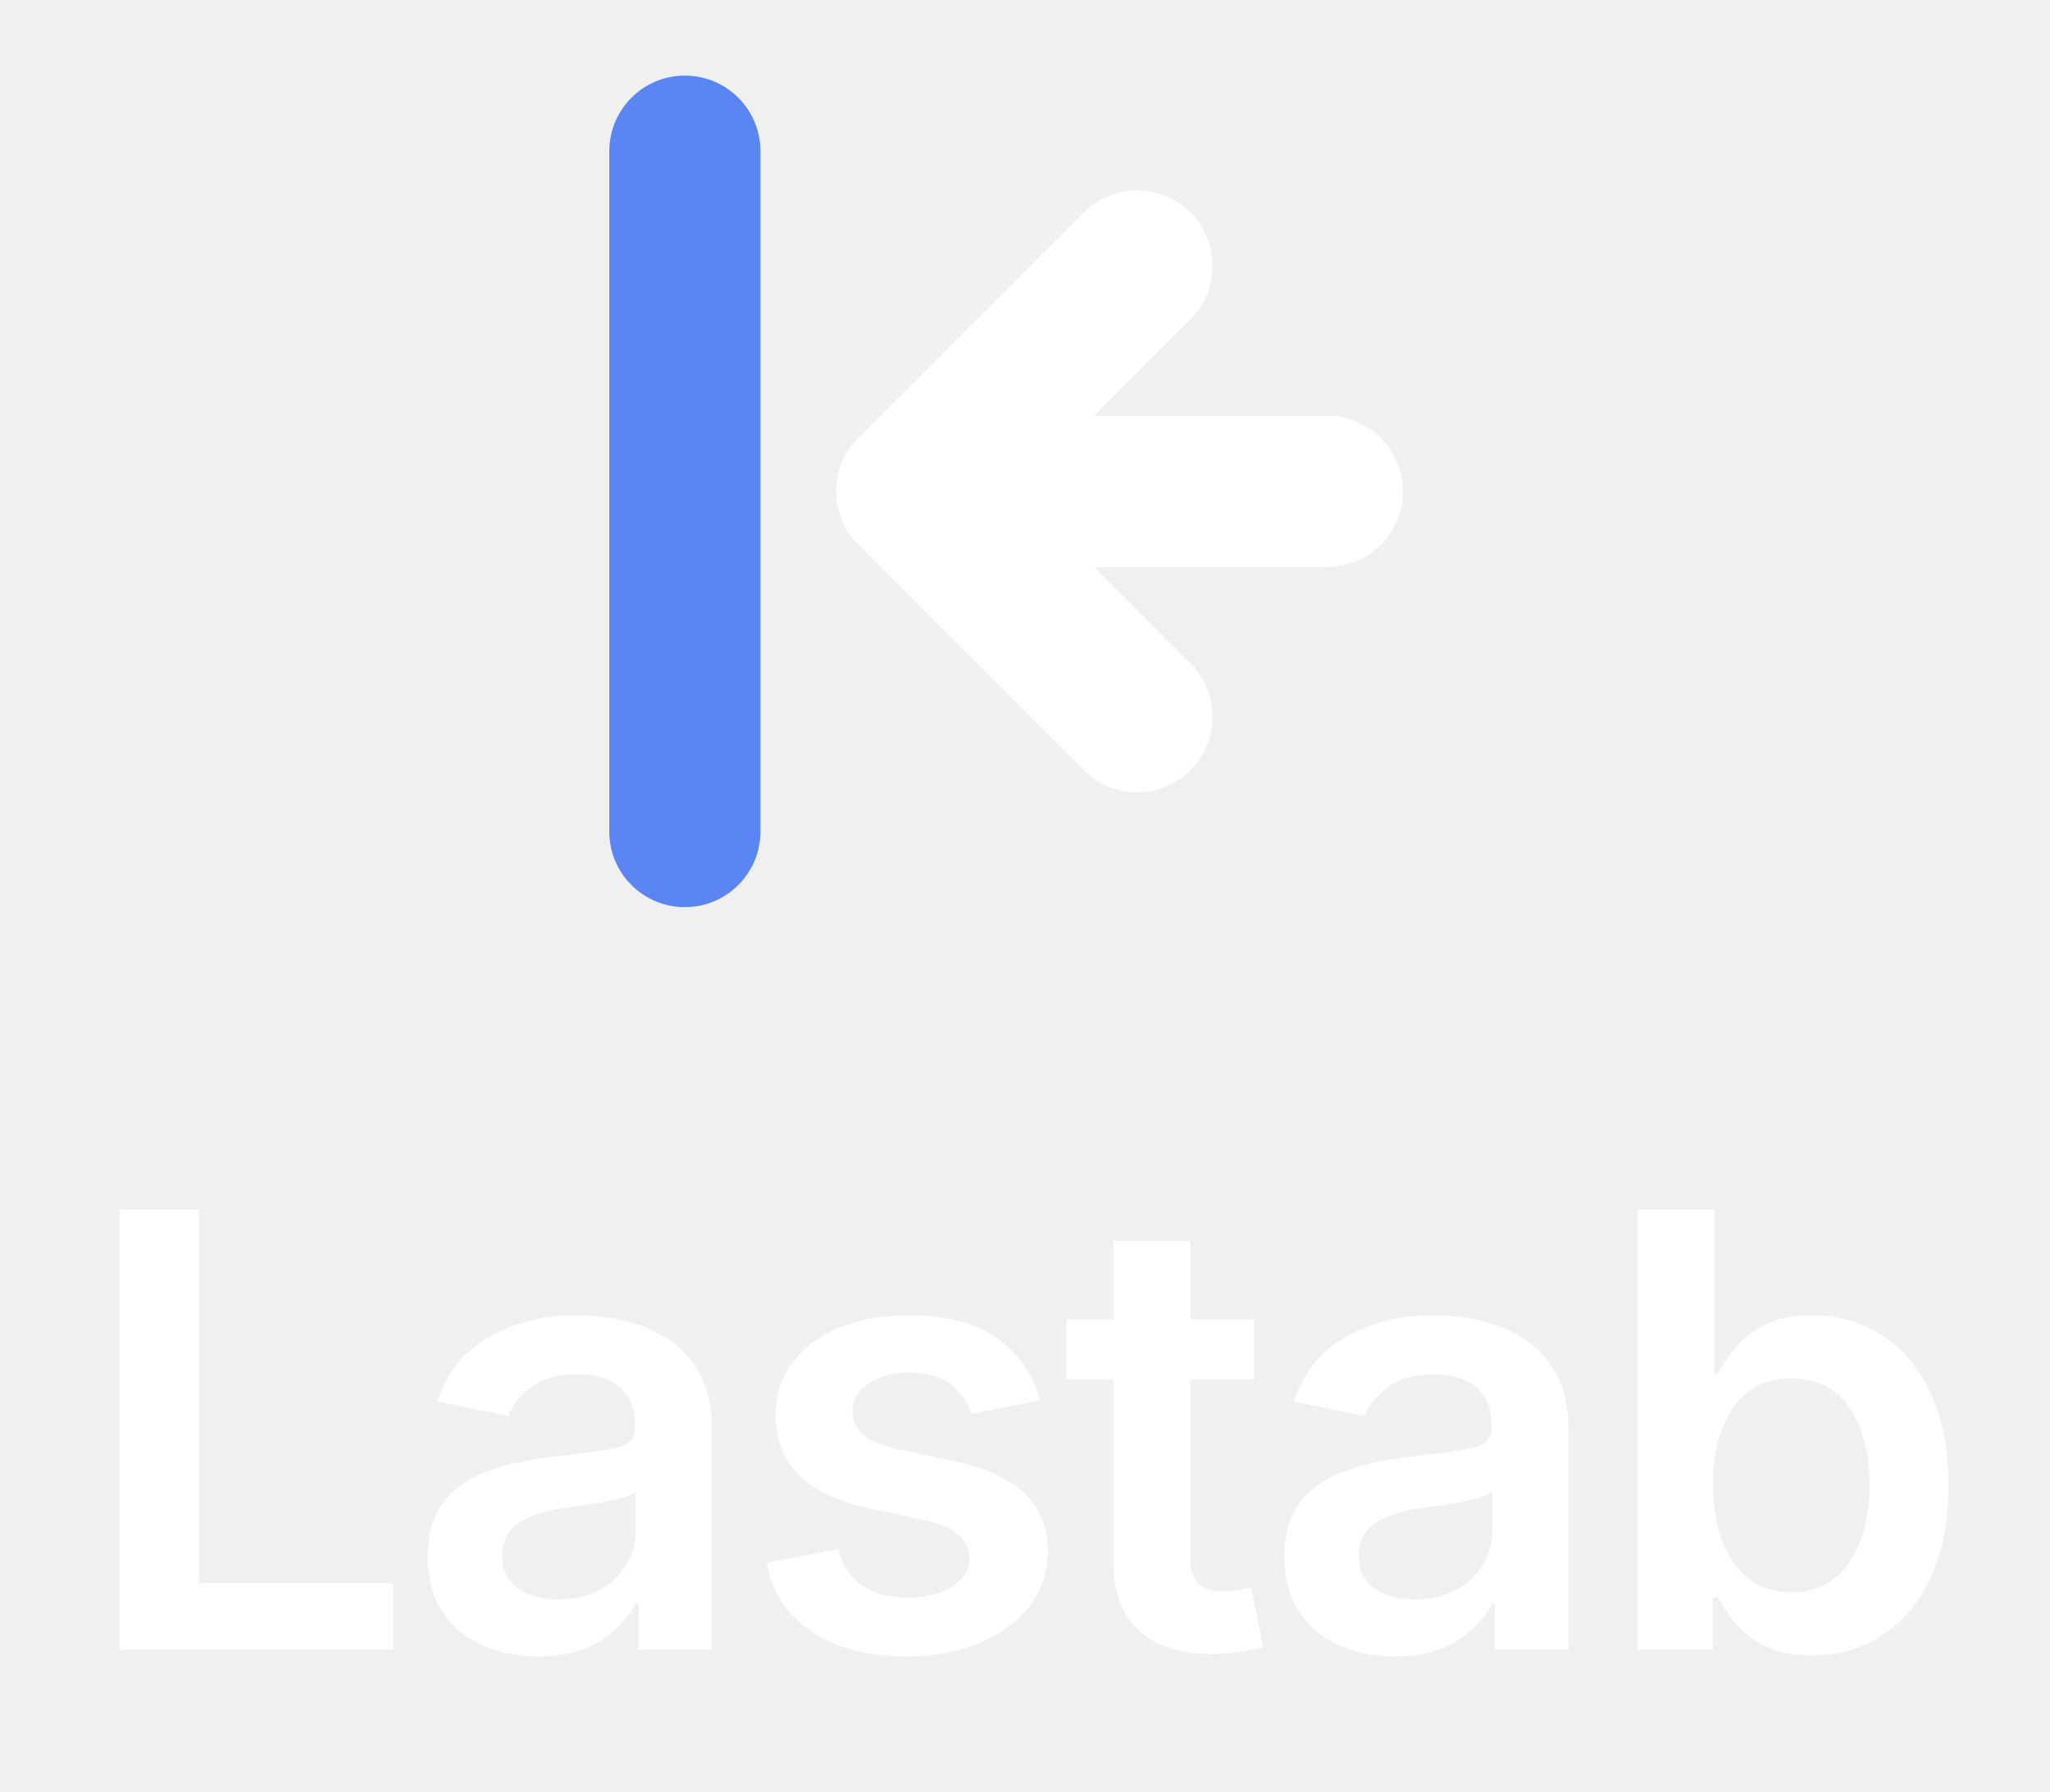
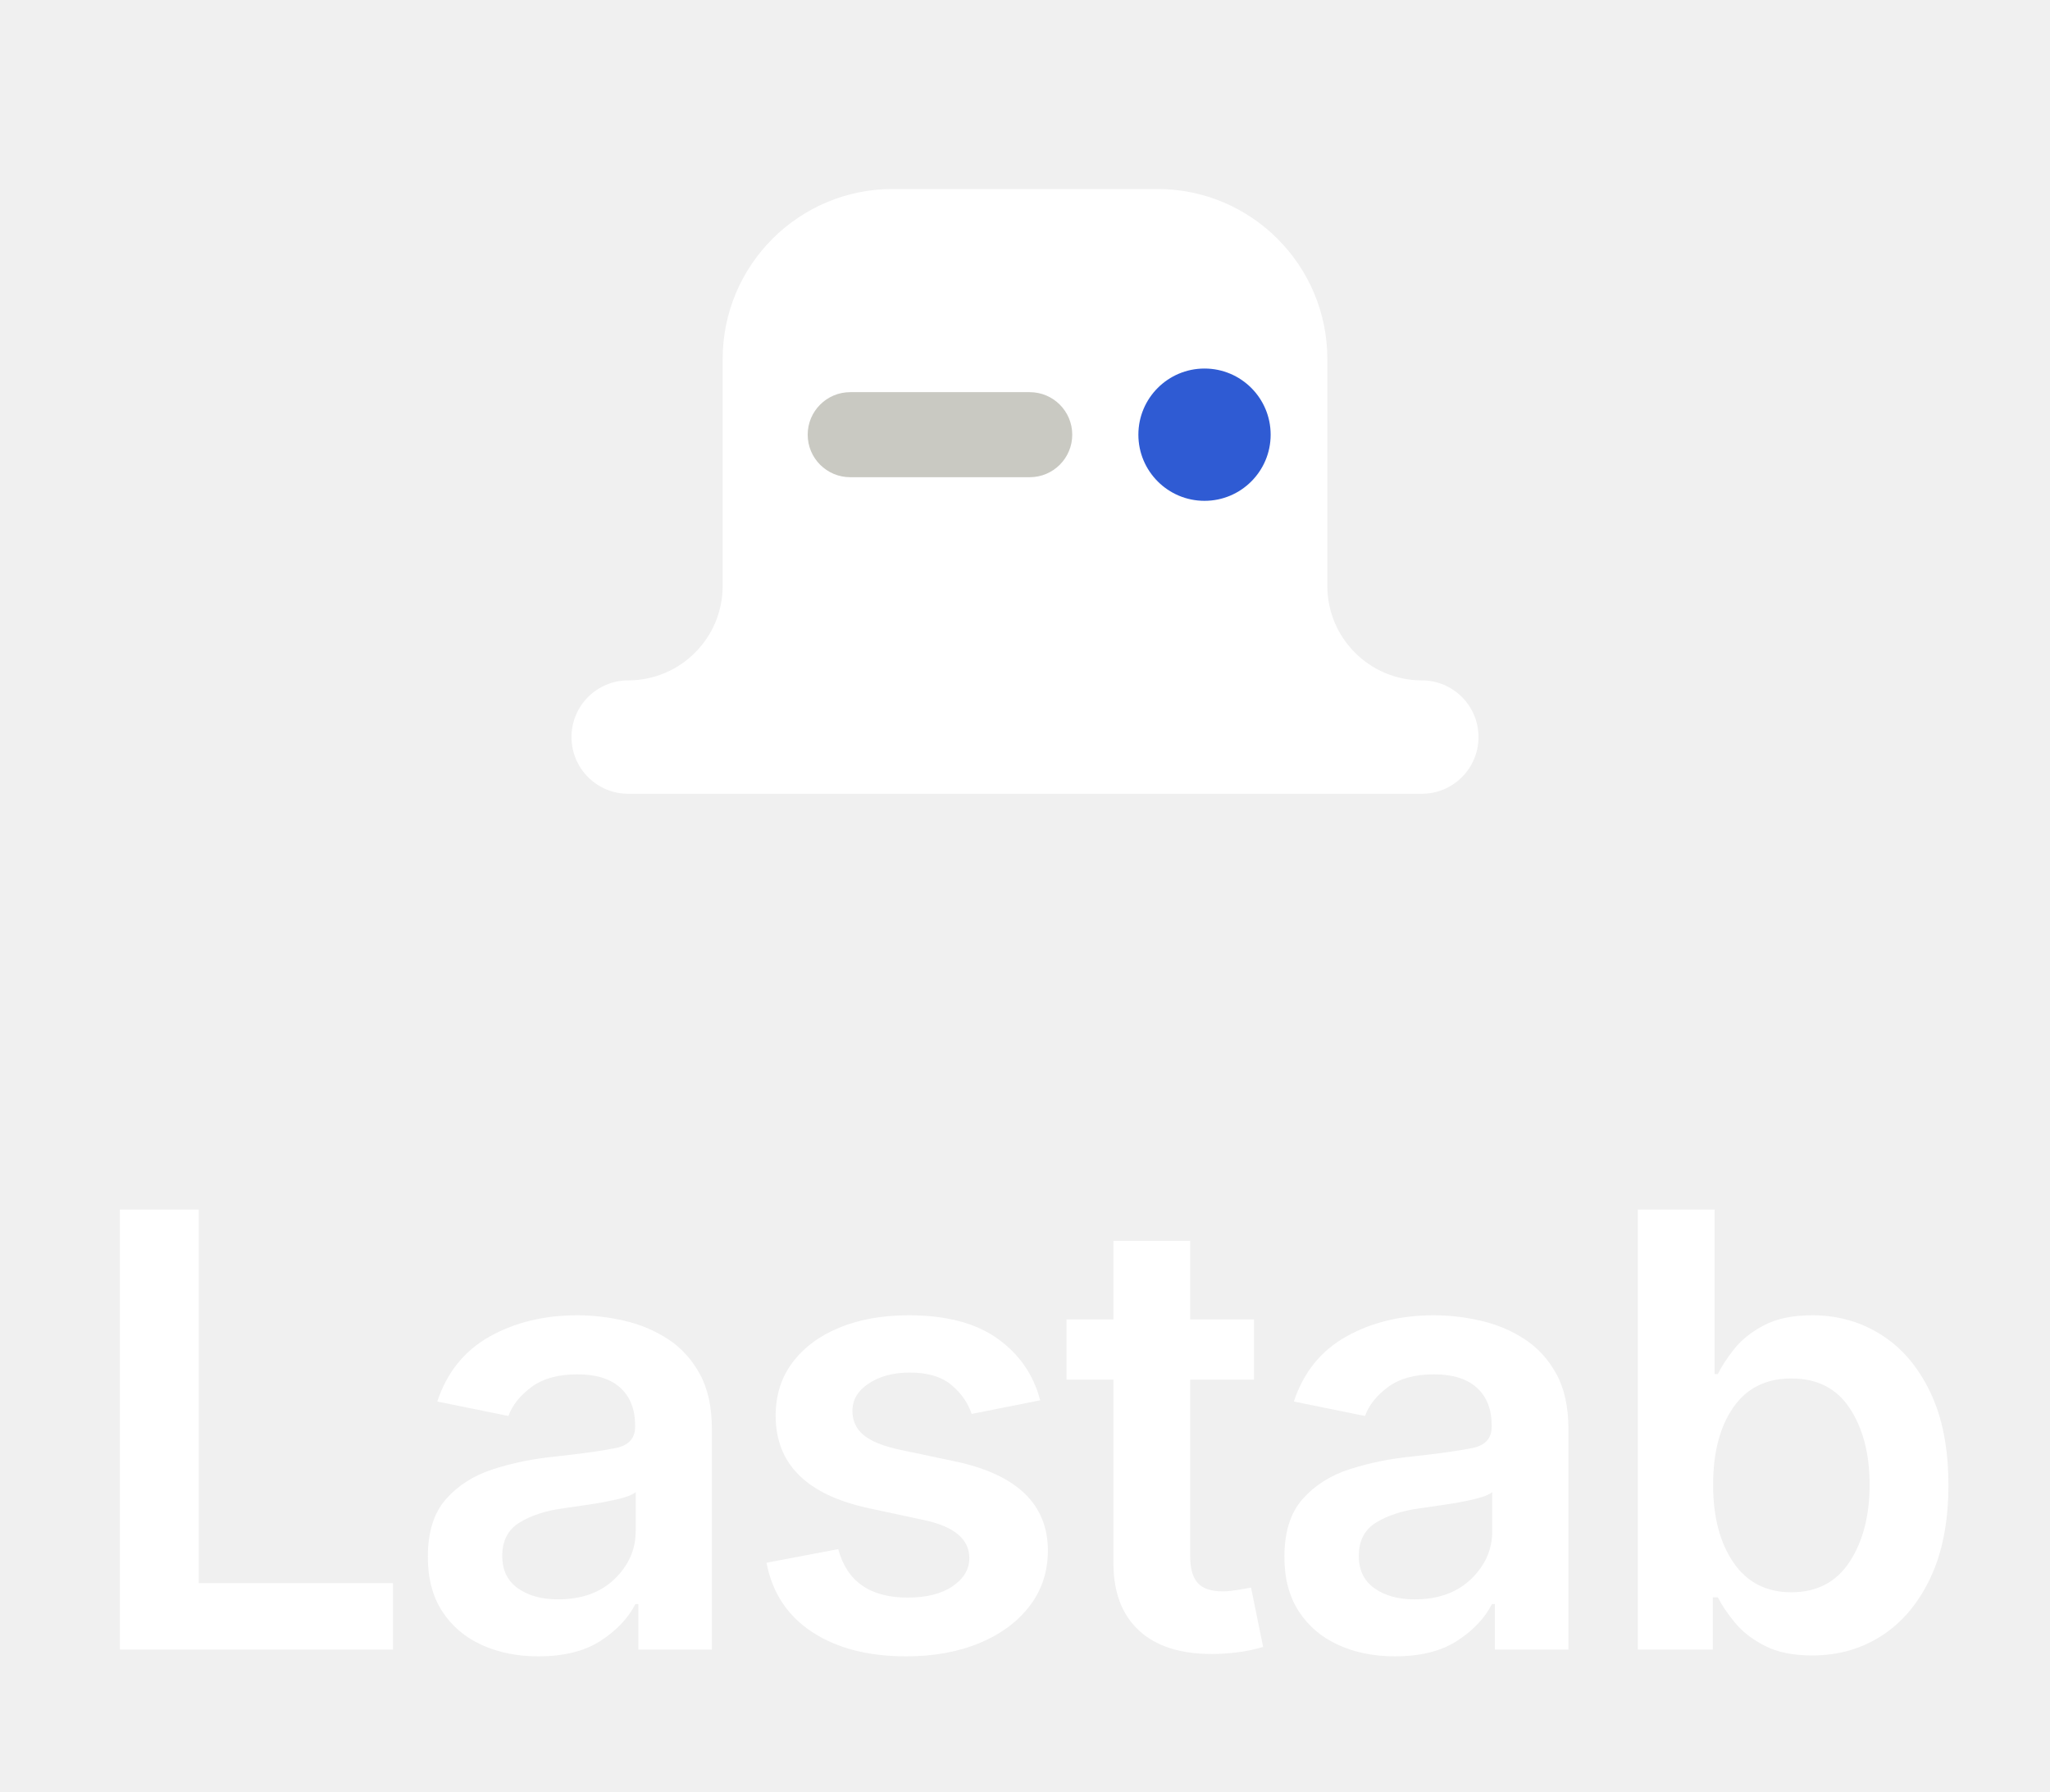
<svg xmlns="http://www.w3.org/2000/svg" viewBox="-88.975 24 433.95 379.125" width="433.95" height="379.125" role="img">
  <g id="symbol">
-     <path fill="#5B85F2" d="M40 56 A16 16 0 0 1 72 56 V200 A16 16 0 0 1 40 200 Z" />
-     <path fill="#FFFFFF" d="M142.63 112 H192 A16 16 0 0 1 192 144 H142.63 L163.31 164.69 A16 16 0 0 1 140.69 187.31 L92.69 139.31 A16 16 0 0 1 92.69 116.69 L140.69 68.69 A16 16 0 0 1 163.31 91.31 Z" />
+     <path fill="#FFFFFF" d="M44 168 H44 A20 20 0 0 0 64 148 V100 A36 36 0 0 1 100 64 H156 A36 36 0 0 1 192 100 V148 A20 20 0 0 0 212 168 H212 A12 12 0 0 1 212 192 H44 A12 12 0 0 1 44 168 Z" />
+     <path fill="#C9C9C2" d="M91 107 H129 A9 9 0 0 1 129 125 H91 A9 9 0 0 1 91 107 Z" />
+     <path fill="#2F5BD3" d="M152 116 A14 14 0 1 0 180 116 A14 14 0 1 0 152 116 Z" />
  </g>
  <path id="wordmark" fill="#FFFFFF" d="M-63.6 373.125V280.0H-46.912V359.062H-5.787V373.125Z M24.965 374.562Q18.34 374.562 13.028 372.156Q7.715 369.75 4.653 365.062Q1.59 360.375 1.59 353.5Q1.59 345.625 5.434 341.281Q9.278 336.938 15.371 334.969Q21.465 333.0 28.215 332.312Q37.34 331.312 41.403 330.469Q45.465 329.625 45.465 326.0V325.688Q45.465 320.562 42.34 317.719Q39.215 314.875 33.278 314.875Q27.153 314.875 23.528 317.562Q19.903 320.25 18.653 323.688L3.59 320.625Q6.653 311.375 14.684 306.875Q22.715 302.375 33.215 302.375Q38.153 302.375 43.184 303.531Q48.215 304.688 52.403 307.406Q56.59 310.125 59.153 314.781Q61.715 319.438 61.715 326.438V373.125H46.153V363.5H45.528Q43.215 368.0 38.153 371.281Q33.09 374.562 24.965 374.562ZM29.153 362.5Q36.653 362.5 41.121 358.188Q45.59 353.875 45.59 348.062V339.812Q44.465 340.688 41.59 341.344Q38.715 342.0 35.496 342.469Q32.278 342.938 30.153 343.25Q24.653 344.0 20.996 346.25Q17.34 348.5 17.34 353.312Q17.34 357.812 20.653 360.156Q23.965 362.5 29.153 362.5Z M102.843 374.562Q90.78 374.562 82.936 369.406Q75.093 364.25 73.28 354.75L88.468 351.875Q91.218 362.125 103.155 362.125Q109.155 362.125 112.686 359.719Q116.218 357.312 116.218 353.75Q116.218 347.812 106.78 345.75L94.843 343.188Q75.218 338.938 75.218 323.625Q75.218 317.125 78.78 312.375Q82.343 307.625 88.686 305.0Q95.03 302.375 103.405 302.375Q115.28 302.375 122.186 307.312Q129.093 312.25 131.218 320.375L116.718 323.25Q115.468 319.625 112.343 317.062Q109.218 314.5 103.593 314.5Q98.468 314.5 94.968 316.781Q91.468 319.062 91.468 322.625Q91.468 325.688 93.749 327.656Q96.03 329.625 101.405 330.812L113.28 333.312Q132.843 337.5 132.843 352.188Q132.843 358.812 129.03 363.844Q125.218 368.875 118.436 371.719Q111.655 374.562 102.843 374.562Z M176.47 303.25V316.0H162.97V353.438Q162.97 357.25 164.564 359.031Q166.157 360.812 169.907 360.812Q171.032 360.812 172.845 360.531Q174.657 360.25 175.845 360.0L178.407 372.562Q175.72 373.375 172.907 373.719Q170.095 374.062 167.532 374.062Q157.47 374.062 152.095 369.062Q146.72 364.062 146.72 354.812V316.0H136.782V303.25H146.72V286.625H162.97V303.25Z M206.285 374.562Q199.66 374.562 194.347 372.156Q189.035 369.75 185.972 365.062Q182.91 360.375 182.91 353.5Q182.91 345.625 186.754 341.281Q190.597 336.938 196.691 334.969Q202.785 333.0 209.535 332.312Q218.66 331.312 222.722 330.469Q226.785 329.625 226.785 326.0V325.688Q226.785 320.562 223.66 317.719Q220.535 314.875 214.597 314.875Q208.472 314.875 204.847 317.562Q201.222 320.25 199.972 323.688L184.91 320.625Q187.972 311.375 196.004 306.875Q204.035 302.375 214.535 302.375Q219.472 302.375 224.504 303.531Q229.535 304.688 233.722 307.406Q237.91 310.125 240.472 314.781Q243.035 319.438 243.035 326.438V373.125H227.472V363.5H226.847Q224.535 368.0 219.472 371.281Q214.41 374.562 206.285 374.562ZM210.472 362.5Q217.972 362.5 222.441 358.188Q226.91 353.875 226.91 348.062V339.812Q225.785 340.688 222.91 341.344Q220.035 342.0 216.816 342.469Q213.597 342.938 211.472 343.25Q205.972 344.0 202.316 346.25Q198.66 348.5 198.66 353.312Q198.66 357.812 201.972 360.156Q205.285 362.5 210.472 362.5Z M294.6 374.375Q288.6 374.375 284.631 372.344Q280.663 370.312 278.288 367.438Q275.913 364.562 274.663 362.062H273.6V373.125H257.725V280.0H273.975V314.812H274.663Q275.85 312.375 278.163 309.469Q280.475 306.562 284.475 304.469Q288.475 302.375 294.663 302.375Q302.725 302.375 309.256 306.5Q315.788 310.625 319.631 318.656Q323.475 326.688 323.475 338.312Q323.475 349.812 319.694 357.875Q315.913 365.938 309.413 370.156Q302.913 374.375 294.6 374.375ZM290.225 361.0Q298.35 361.0 302.569 354.531Q306.788 348.062 306.788 338.25Q306.788 328.5 302.631 322.125Q298.475 315.75 290.225 315.75Q282.163 315.75 277.913 321.906Q273.663 328.062 273.663 338.25Q273.663 348.438 277.975 354.719Q282.288 361.0 290.225 361.0Z" />
</svg>
